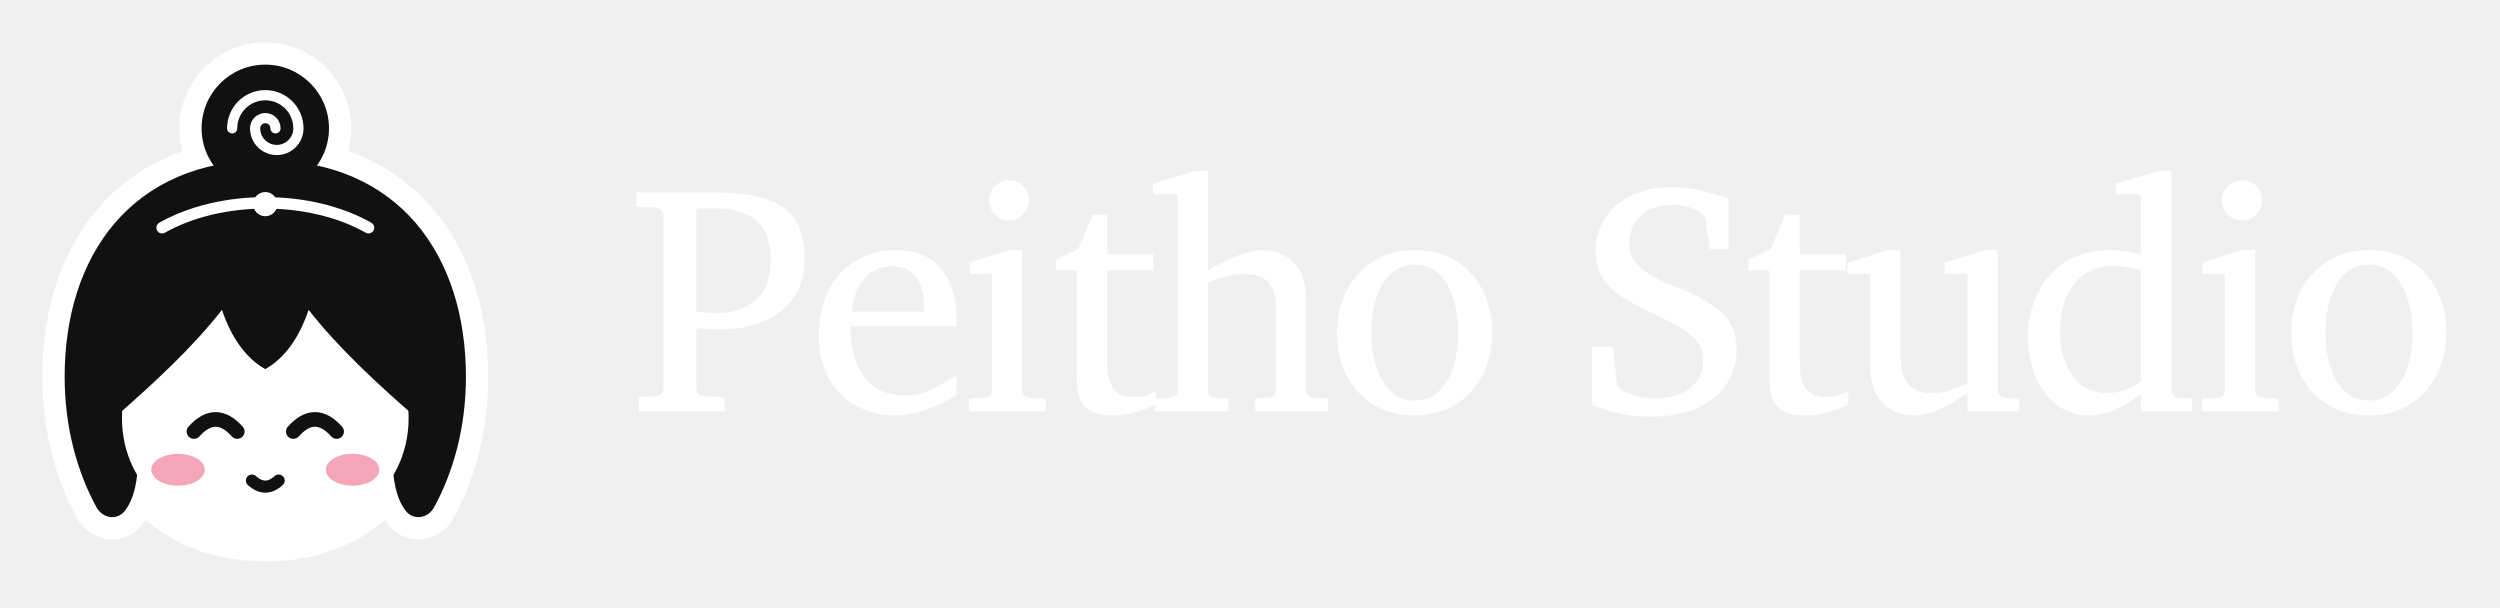
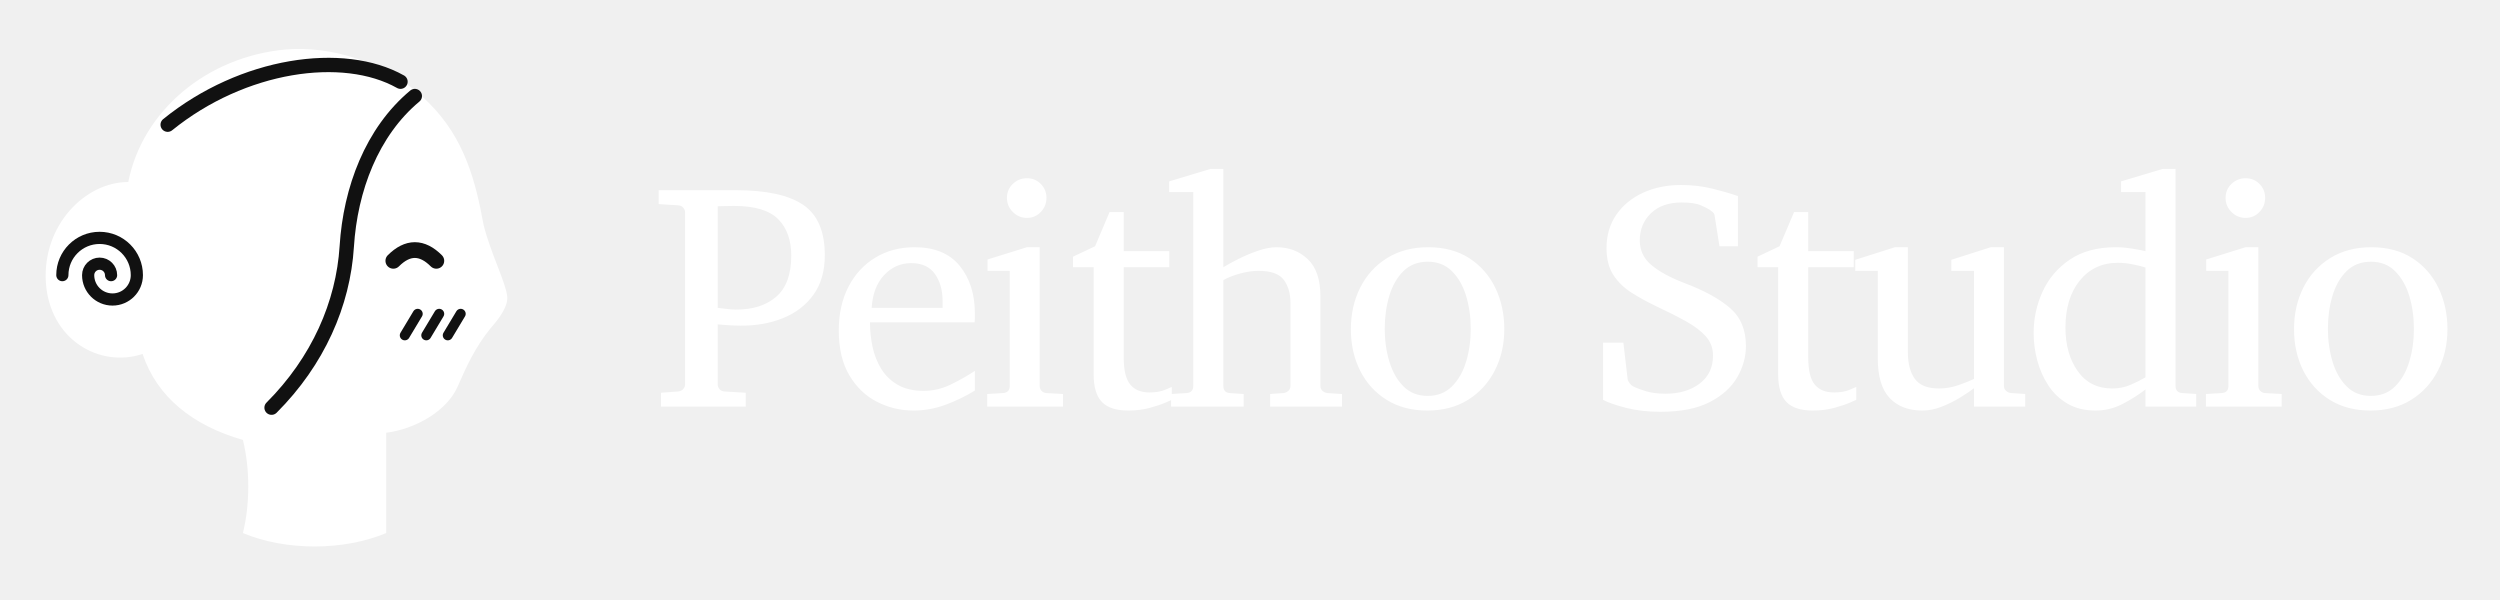
- <svg xmlns="http://www.w3.org/2000/svg" viewBox="0 0 766 186" width="766" height="186" role="img">
-   <g transform="translate(-16.30 6.14) scale(1.9517)">
-     <g fill="#ffffff" stroke="#ffffff" stroke-width="7" stroke-linejoin="round">
-       <circle cx="50" cy="17" r="10" />
-       <path d="M50 22C29 22 18.5 37 18.5 56C18.5 64 20.5 71 23.5 76.5C24.5 78.3 26.8 78.6 28 77C29.5 75 30 72 30 69L70 69C70 72 70.5 75 72 77C73.2 78.6 75.5 78.3 76.5 76.5C79.5 71 81.5 64 81.5 56C81.5 37 71 22 50 22Z" />
-       <path d="M50 42C35 42 27.5 52 27.5 62.5C27.5 73.5 37 81.5 50 81.5C63 81.5 72.5 73.5 72.5 62.5C72.5 52 65 42 50 42Z" />
+ <svg xmlns="http://www.w3.org/2000/svg" viewBox="0 0 775 186" width="775" height="186" role="img">
+   <g transform="translate(-13.54 -23.53) scale(2.2209)">
+     <path d="M60 85L60 71C64 70.5 68.5 68 70 64.5C71.3 61.5 72.5 59 74.5 56.5C76 54.8 77 53.3 76.9 52C76.7 50 74.6 46 73.6 42C72.5 36 71 30 66 25C60 19 52 17 46 17.5C35 18.5 26 26 24 36C18 36 12 42 12.5 50C13 58 20 62 26 60C28 66 33 70 40 72C41 76 41 81 40 85C46 87.5 54 87.5 60 85Z" fill="#ffffff" />
+     <g fill="none" stroke="#111111" stroke-width="2" stroke-linecap="round">
+       <path d="M64 24C58 29 55 37 54.5 45C54 53 50.5 61 44 67.5" />
+       <path d="M29.5 28C40 19.5 54 17.5 62 22" />
+       <path d="M61 47q3-3 6 0" stroke-width="2.2" />
+       <path d="M21.6 49a1.6 1.6 0 1 0-3.2 0a3.4 3.4 0 1 0 6.8 0a5.2 5.2 0 1 0-10.4 0" stroke-width="1.7" />
+       <path d="M62.6 57.4l1.8-3M65.6 57.4l1.8-3M68.6 57.4l1.8-3" stroke-width="1.4" />
    </g>
-     <circle cx="50" cy="17" r="10" fill="#111111" />
-     <path d="M50 22C29 22 18.5 37 18.5 56C18.5 64 20.5 71 23.5 76.5C24.5 78.3 26.8 78.6 28 77C29.5 75 30 72 30 69L70 69C70 72 70.5 75 72 77C73.2 78.6 75.5 78.3 76.5 76.5C79.5 71 81.5 64 81.5 56C81.5 37 71 22 50 22Z" fill="#111111" />
-     <path d="M50 42C35 42 27.5 52 27.5 62.5C27.5 73.5 37 81.5 50 81.5C63 81.5 72.5 73.5 72.5 62.5C72.5 52 65 42 50 42Z" fill="#ffffff" />
-     <path d="M26.8 62C26.8 46.5 37 35.5 50 35.5C63 35.5 73.2 46.5 73.2 62C67.5 57 61.5 51.5 56.8 45.5C55.3 50 52.9 53.2 50 54.8C47.1 53.2 44.7 50 43.2 45.5C38.5 51.5 32.5 57 26.8 62Z" fill="#111111" />
-     <path d="M51.6 17a1.6 1.6 0 1 0-3.2 0a3.4 3.4 0 1 0 6.8 0a5.2 5.2 0 1 0-10.4 0" fill="none" stroke="#ffffff" stroke-width="1.6" stroke-linecap="round" />
-     <path d="M33.8 32.6C43 27.4 57 27.4 66.2 32.6" fill="none" stroke="#ffffff" stroke-width="1.8" stroke-linecap="round" />
-     <circle cx="50" cy="28.9" r="1.9" fill="#ffffff" />
-     <path d="M38.8 64.6q3.4-3.8 6.8 0M54.4 64.6q3.4-3.8 6.8 0" fill="none" stroke="#111111" stroke-width="2.3" stroke-linecap="round" />
-     <path d="M32.1 70.6a4.2 2.5 0 1 0 8.4 0a4.2 2.5 0 1 0 -8.4 0ZM59.5 70.6a4.2 2.5 0 1 0 8.4 0a4.2 2.5 0 1 0 -8.4 0Z" fill="#F4A6B8" />
-     <path d="M47.9 72.3q2.1 1.9 4.2 0" fill="none" stroke="#111111" stroke-width="1.9" stroke-linecap="round" />
  </g>
-   <path transform="translate(192.57 126.05)" fill="#ffffff" d="M54.00-46.92L54.00-46.92Q54.00-39.55 50.49-34.69Q46.97-29.83 41.06-27.44Q35.16-25.05 27.88-25.10L27.88-25.10Q25.93-25.10 23.56-25.27Q21.19-25.44 20.80-25.49L20.80-25.49L20.80-6.88Q20.80-6.15 21.31-5.47Q21.83-4.79 22.90-4.69L22.90-4.69L29.49-4.30L29.49 0L3.22 0L3.22-4.30L8.50-4.69Q9.57-4.79 10.13-5.47Q10.69-6.15 10.69-6.88L10.69-6.88L10.69-60.21Q10.69-60.94 10.13-61.65Q9.57-62.35 8.50-62.40L8.50-62.40L2.49-62.79L2.49-67.09L26.42-67.09Q40.58-67.09 47.29-62.55Q54.00-58.01 54.00-46.92ZM43.60-46.78L43.60-46.78Q43.60-54.05 39.53-58.13Q35.45-62.21 25.88-62.21L25.88-62.21Q24.51-62.21 22.66-62.16Q20.80-62.11 20.80-62.11L20.80-62.11L20.80-30.62Q21.04-30.62 23.02-30.35Q25-30.08 26.42-30.08L26.42-30.08Q34.28-30.03 38.94-34.06Q43.60-38.09 43.60-46.78ZM100.52-11.08L100.52-4.98Q96.32-2.39 91.46-0.59Q86.60 1.22 81.52 1.22L81.52 1.22Q75.47 1.22 70.17-1.49Q64.87-4.20 61.60-9.72Q58.33-15.23 58.33-23.58L58.33-23.58Q58.33-31.40 61.36-37.21Q64.38-43.02 69.71-46.22Q75.03-49.41 81.81-49.41L81.81-49.41Q91.14-49.41 95.83-43.63Q100.52-37.84 100.52-28.91L100.52-28.91Q100.52-28.42 100.52-27.61Q100.52-26.81 100.42-26.12L100.42-26.12L68.00-26.12Q68.00-22.31 68.80-18.53Q69.61-14.75 71.51-11.67Q73.42-8.59 76.64-6.74Q79.86-4.88 84.70-4.88L84.70-4.88Q88.99-4.88 93.07-6.86Q97.15-8.84 100.52-11.08L100.52-11.08ZM68.53-30.62L90.51-30.62L90.51-32.81Q90.51-37.74 88.14-41.11Q85.77-44.48 80.79-44.48L80.79-44.48Q75.86-44.48 72.39-40.77Q68.92-37.06 68.53-30.62L68.53-30.62ZM122.71-64.70L122.71-64.70Q122.71-62.16 120.95-60.33Q119.20-58.50 116.66-58.50L116.66-58.50Q114.12-58.50 112.29-60.33Q110.46-62.16 110.46-64.70L110.46-64.70Q110.46-67.29 112.29-69.04Q114.12-70.80 116.66-70.80L116.66-70.80Q119.20-70.80 120.95-69.04Q122.71-67.29 122.71-64.70ZM127.84-3.91L127.84 0L104.35 0L104.35-3.91L109.23-4.20Q111.33-4.35 111.33-6.40L111.33-6.40L111.33-42.09L104.45-42.09L104.45-45.61L116.66-49.41L120.61-49.41L120.61-6.40Q120.61-5.47 121.22-4.86Q121.83-4.25 122.71-4.20L122.71-4.20L127.84-3.91ZM161.56-6.10L161.56-2.10Q161.56-2.10 159.68-1.27Q157.80-0.44 154.75 0.39Q151.69 1.22 148.08 1.22L148.08 1.22Q142.46 1.22 139.90-1.44Q137.34-4.10 137.34-10.01L137.34-10.01L137.34-43.21L130.94-43.21L130.94-46.48L137.78-49.71L142.27-60.30L146.66-60.30L146.66-48.19L160.78-48.19L160.78-43.21L146.66-43.21L146.66-15.28Q146.66-9.33 148.67-6.86Q150.67-4.39 154.67-4.39L154.67-4.39Q157.60-4.39 159.58-5.25Q161.56-6.10 161.56-6.10L161.56-6.10ZM214.32-3.91L214.32 0L192.05 0L192.05-3.91L196.15-4.20Q197.03-4.30 197.69-4.88Q198.35-5.47 198.35-6.40L198.35-6.40L198.35-32.18Q198.35-36.47 196.30-39.28Q194.25-42.09 188.44-42.09L188.44-42.09Q185.80-42.09 182.75-41.26Q179.70-40.43 177.55-39.21L177.55-39.21L177.55-6.40Q177.55-4.35 179.55-4.20L179.55-4.20L183.85-3.91L183.85 0L161.34 0L161.34-3.91L166.13-4.20Q168.22-4.35 168.22-6.40L168.22-6.40L168.22-66.50L160.75-66.50L160.75-69.82L173.55-73.68L177.55-73.68L177.55-43.21Q179.36-44.34 182.24-45.78Q185.12-47.22 188.29-48.32Q191.47-49.41 194.05-49.41L194.05-49.41Q199.82-49.41 203.72-45.70Q207.63-41.99 207.63-34.28L207.63-34.28L207.63-6.40Q207.63-5.47 208.29-4.88Q208.95-4.30 209.83-4.20L209.83-4.20L214.32-3.91ZM264.64-24.02L264.64-24.02Q264.64-16.94 261.71-11.21Q258.78-5.47 253.43-2.12Q248.09 1.22 240.76 1.22L240.76 1.22Q233.49 1.22 228.16-2.10Q222.84-5.42 219.96-11.13Q217.08-16.85 217.08-24.02L217.08-24.02Q217.08-31.15 219.99-36.91Q222.89-42.68 228.29-46.04Q233.68-49.41 241.05-49.41L241.05-49.41Q248.53-49.41 253.80-46.00Q259.07-42.58 261.86-36.82Q264.64-31.05 264.64-24.02ZM254.24-24.12L254.24-24.12Q254.24-29.59 252.80-34.33Q251.36-39.06 248.40-41.99Q245.45-44.92 240.96-44.92L240.96-44.92Q236.32-44.92 233.36-41.99Q230.41-39.06 228.99-34.33Q227.58-29.59 227.58-24.12L227.58-24.12Q227.58-18.70 229.02-13.94Q230.46-9.18 233.41-6.25Q236.37-3.32 240.86-3.32L240.86-3.32Q245.45-3.32 248.40-6.25Q251.36-9.18 252.80-13.92Q254.24-18.65 254.24-24.12ZM339.55-18.80L339.55-18.80Q339.55-13.77 336.84-9.08Q334.13-4.39 328.29-1.39Q322.46 1.61 313.03 1.61L313.03 1.61Q307.13 1.61 302.32 0.37Q297.51-0.88 295.26-2.10L295.26-2.10L295.26-19.82L301.56-19.82L302.88-8.50Q302.97-7.91 303.51-7.23Q304.05-6.54 304.54-6.30L304.54-6.30Q306.10-5.52 308.59-4.76Q311.08-4.00 314.64-4.00L314.64-4.00Q321.04-4.00 325.19-7.13Q329.34-10.25 329.34-15.82L329.34-15.82Q329.34-19.29 327.14-21.75Q324.95-24.22 321.02-26.42Q317.09-28.61 311.76-31.10L311.76-31.10Q307.66-33.06 304.15-35.28Q300.63-37.50 298.48-40.77Q296.33-44.04 296.33-49.12L296.33-49.12Q296.33-55.08 299.36-59.47Q302.39-63.87 307.61-66.28Q312.84-68.70 319.43-68.70L319.43-68.70Q324.65-68.70 329.22-67.55Q333.79-66.41 337.06-65.28L337.06-65.28L337.06-49.71L331.34-49.71L329.83-59.28Q329.78-59.81 329.29-60.25Q328.80-60.69 328.37-60.99L328.37-60.99Q327.58-61.52 325.58-62.40Q323.58-63.28 319.58-63.28L319.58-63.28Q313.57-63.28 310.10-59.94Q306.64-56.59 306.64-51.51L306.64-51.51Q306.64-46.92 310.23-43.90Q313.81-40.87 320.55-38.28L320.55-38.28Q329.63-34.86 334.59-30.59Q339.55-26.32 339.55-18.80ZM373.75-6.10L373.75-2.10Q373.75-2.10 371.87-1.27Q369.99-0.44 366.94 0.39Q363.89 1.22 360.28 1.22L360.28 1.22Q354.66 1.22 352.10-1.44Q349.54-4.10 349.54-10.01L349.54-10.01L349.54-43.21L343.14-43.21L343.14-46.48L349.97-49.71L354.47-60.30L358.86-60.30L358.86-48.19L372.97-48.19L372.97-43.21L358.86-43.21L358.86-15.28Q358.86-9.33 360.86-6.86Q362.87-4.39 366.87-4.39L366.87-4.39Q369.80-4.39 371.78-5.25Q373.75-6.10 373.75-6.10L373.75-6.10ZM426.13-3.91L426.13 0L410.26 0L410.26-5.71Q408.55-4.39 405.91-2.78Q403.27-1.17 400.25 0.02Q397.22 1.22 394.24 1.22L394.24 1.22Q387.79 1.22 384.11-2.66Q380.42-6.54 380.42-14.99L380.42-14.99L380.42-42.09L373.44-42.09L373.44-45.51L385.74-49.41L389.75-49.41L389.75-16.89Q389.75-11.57 391.92-8.59Q394.09-5.62 399.42-5.62L399.42-5.62Q402.49-5.62 405.47-6.67Q408.45-7.71 410.26-8.59L410.26-8.59L410.26-42.09L403.22-42.09L403.22-45.51L415.43-49.41L419.53-49.41L419.53-6.40Q419.53-5.47 420.19-4.88Q420.85-4.30 421.73-4.20L421.73-4.20L426.13-3.91ZM479.13-3.91L479.13 0L463.41 0L463.41-5.32Q459.99-2.69 456.13-0.73Q452.28 1.22 447.93 1.22L447.93 1.22Q442.90 1.22 439.26-0.90Q435.63-3.03 433.31-6.54Q430.99-10.06 429.86-14.31Q428.74-18.55 428.74-22.80L428.74-22.80Q428.74-29.59 431.52-35.67Q434.31-41.75 439.97-45.58Q445.63-49.41 454.23-49.41L454.23-49.41Q456.62-49.41 459.43-48.95Q462.24-48.49 463.41-48.19L463.41-48.19L463.41-66.50L455.84-66.50L455.84-69.82L468.73-73.68L472.73-73.68L472.73-6.40Q472.73-4.35 474.83-4.20L474.83-4.20L479.13-3.91ZM463.41-9.08L463.41-9.08L463.41-43.12Q462.14-43.55 459.62-44.07Q457.11-44.58 454.91-44.58L454.91-44.58Q447.49-44.58 443.05-39.09Q438.60-33.59 438.60-24.51L438.60-24.51Q438.60-16.36 442.41-10.99Q446.22-5.62 453.11-5.62L453.11-5.62Q456.13-5.62 458.79-6.76Q461.46-7.91 463.41-9.08ZM500.50-64.70L500.50-64.70Q500.50-62.16 498.74-60.33Q496.98-58.50 494.44-58.50L494.44-58.50Q491.90-58.50 490.07-60.33Q488.24-62.16 488.24-64.70L488.24-64.70Q488.24-67.29 490.07-69.04Q491.90-70.80 494.44-70.80L494.44-70.80Q496.98-70.80 498.74-69.04Q500.50-67.29 500.50-64.70ZM505.62-3.91L505.62 0L482.14 0L482.14-3.91L487.02-4.20Q489.12-4.35 489.12-6.40L489.12-6.40L489.12-42.09L482.23-42.09L482.23-45.61L494.44-49.41L498.40-49.41L498.40-6.40Q498.40-5.47 499.01-4.86Q499.62-4.25 500.50-4.20L500.50-4.20L505.62-3.91ZM557.02-24.02L557.02-24.02Q557.02-16.94 554.09-11.21Q551.16-5.47 545.81-2.12Q540.46 1.22 533.14 1.22L533.14 1.22Q525.87 1.22 520.54-2.10Q515.22-5.42 512.34-11.13Q509.46-16.85 509.46-24.02L509.46-24.02Q509.46-31.15 512.36-36.91Q515.27-42.68 520.67-46.04Q526.06-49.41 533.43-49.41L533.43-49.41Q540.90-49.41 546.18-46.00Q551.45-42.58 554.23-36.82Q557.02-31.05 557.02-24.02ZM546.62-24.12L546.62-24.12Q546.62-29.59 545.18-34.33Q543.74-39.06 540.78-41.99Q537.83-44.92 533.34-44.92L533.34-44.92Q528.70-44.92 525.74-41.99Q522.79-39.06 521.37-34.33Q519.96-29.59 519.96-24.12L519.96-24.12Q519.96-18.70 521.40-13.94Q522.84-9.18 525.79-6.25Q528.75-3.32 533.24-3.32L533.24-3.32Q537.83-3.32 540.78-6.25Q543.74-9.18 545.18-13.92Q546.62-18.65 546.62-24.12Z" />
+   <path transform="translate(201.69 126.05)" fill="#ffffff" d="M54.00-46.92L54.00-46.92Q54.00-39.55 50.49-34.69Q46.97-29.83 41.06-27.44Q35.16-25.05 27.88-25.10L27.88-25.10Q25.93-25.10 23.56-25.27Q21.19-25.44 20.80-25.49L20.80-25.49L20.80-6.88Q20.80-6.15 21.31-5.47Q21.83-4.79 22.90-4.69L22.90-4.69L29.49-4.30L29.49 0L3.22 0L3.22-4.30L8.50-4.69Q9.57-4.79 10.13-5.47Q10.69-6.15 10.69-6.88L10.69-6.88L10.69-60.21Q10.69-60.94 10.13-61.65Q9.57-62.35 8.50-62.40L8.50-62.40L2.49-62.79L2.49-67.09L26.42-67.09Q40.58-67.09 47.29-62.55Q54.00-58.01 54.00-46.92ZM43.60-46.78L43.60-46.78Q43.60-54.05 39.53-58.13Q35.45-62.21 25.88-62.21L25.88-62.21Q24.51-62.21 22.66-62.16Q20.80-62.11 20.80-62.11L20.80-62.11L20.80-30.62Q21.04-30.62 23.02-30.35Q25-30.08 26.42-30.08L26.42-30.08Q34.28-30.03 38.94-34.06Q43.60-38.09 43.60-46.78ZM100.52-11.08L100.52-4.98Q96.32-2.39 91.46-0.59Q86.60 1.22 81.52 1.22L81.52 1.22Q75.47 1.22 70.17-1.49Q64.87-4.20 61.60-9.72Q58.33-15.23 58.33-23.58L58.33-23.58Q58.33-31.40 61.36-37.21Q64.38-43.02 69.71-46.22Q75.03-49.41 81.81-49.41L81.81-49.41Q91.14-49.41 95.83-43.63Q100.52-37.84 100.52-28.91L100.52-28.91Q100.52-28.42 100.52-27.61Q100.52-26.81 100.42-26.12L100.42-26.12L68.00-26.12Q68.00-22.31 68.80-18.53Q69.61-14.75 71.51-11.67Q73.42-8.59 76.64-6.74Q79.86-4.88 84.70-4.88L84.70-4.88Q88.99-4.88 93.07-6.86Q97.15-8.84 100.52-11.08L100.52-11.08ZM68.53-30.62L90.51-30.62L90.51-32.81Q90.51-37.74 88.14-41.11Q85.77-44.48 80.79-44.48L80.79-44.48Q75.86-44.48 72.39-40.77Q68.92-37.06 68.53-30.62L68.53-30.62ZM122.71-64.70L122.71-64.70Q122.71-62.16 120.95-60.33Q119.20-58.50 116.66-58.50L116.66-58.50Q114.12-58.50 112.29-60.33Q110.46-62.16 110.46-64.70L110.46-64.70Q110.46-67.29 112.29-69.04Q114.12-70.80 116.66-70.80L116.66-70.80Q119.20-70.80 120.95-69.04Q122.71-67.29 122.71-64.70ZM127.84-3.91L127.84 0L104.35 0L104.35-3.91L109.23-4.20Q111.33-4.35 111.33-6.40L111.33-6.40L111.33-42.09L104.45-42.09L104.45-45.61L116.66-49.41L120.61-49.41L120.61-6.40Q120.61-5.47 121.22-4.86Q121.83-4.25 122.71-4.20L122.71-4.20L127.84-3.91ZM161.56-6.10L161.56-2.10Q161.56-2.10 159.68-1.27Q157.80-0.44 154.75 0.39Q151.69 1.22 148.08 1.22L148.08 1.22Q142.46 1.22 139.90-1.44Q137.34-4.10 137.34-10.01L137.34-10.01L137.34-43.21L130.94-43.21L130.94-46.48L137.78-49.71L142.27-60.30L146.66-60.30L146.66-48.19L160.78-48.19L160.78-43.21L146.66-43.21L146.66-15.28Q146.66-9.33 148.67-6.86Q150.67-4.39 154.67-4.39L154.67-4.39Q157.60-4.39 159.58-5.25Q161.56-6.10 161.56-6.10L161.56-6.10ZM214.32-3.91L214.32 0L192.05 0L192.05-3.91L196.15-4.20Q197.03-4.30 197.69-4.88Q198.35-5.47 198.35-6.40L198.35-6.40L198.35-32.18Q198.35-36.47 196.30-39.28Q194.25-42.09 188.44-42.09L188.44-42.09Q185.80-42.09 182.75-41.26Q179.70-40.43 177.55-39.21L177.55-39.21L177.55-6.40Q177.55-4.35 179.55-4.20L179.55-4.20L183.85-3.91L183.85 0L161.34 0L161.34-3.91L166.13-4.20Q168.22-4.35 168.22-6.40L168.22-6.40L168.22-66.50L160.75-66.50L160.75-69.82L173.55-73.68L177.55-73.68L177.55-43.21Q179.36-44.34 182.24-45.78Q185.12-47.22 188.29-48.32Q191.47-49.41 194.05-49.41L194.05-49.41Q199.82-49.41 203.72-45.70Q207.63-41.99 207.63-34.28L207.63-34.28L207.63-6.40Q207.63-5.47 208.29-4.88Q208.95-4.30 209.83-4.20L209.83-4.20L214.32-3.91ZM264.64-24.02L264.64-24.02Q264.64-16.94 261.71-11.21Q258.78-5.47 253.43-2.12Q248.09 1.22 240.76 1.22L240.76 1.22Q233.49 1.22 228.16-2.10Q222.84-5.42 219.96-11.13Q217.08-16.85 217.08-24.02L217.08-24.02Q217.08-31.15 219.99-36.91Q222.89-42.68 228.29-46.04Q233.68-49.41 241.05-49.41L241.05-49.41Q248.53-49.41 253.80-46.00Q259.07-42.58 261.86-36.82Q264.64-31.05 264.64-24.02ZM254.24-24.12L254.24-24.12Q254.24-29.59 252.80-34.33Q251.36-39.06 248.40-41.99Q245.45-44.92 240.96-44.92L240.96-44.92Q236.32-44.92 233.36-41.99Q230.41-39.06 228.99-34.33Q227.58-29.59 227.58-24.12L227.58-24.12Q227.58-18.70 229.02-13.94Q230.46-9.18 233.41-6.25Q236.37-3.32 240.86-3.32L240.86-3.32Q245.45-3.32 248.40-6.25Q251.36-9.18 252.80-13.92Q254.24-18.65 254.24-24.12ZM339.55-18.80L339.55-18.80Q339.55-13.77 336.84-9.08Q334.13-4.39 328.29-1.39Q322.46 1.61 313.03 1.61L313.03 1.61Q307.13 1.61 302.32 0.37Q297.51-0.88 295.26-2.10L295.26-2.10L295.26-19.82L301.56-19.82L302.88-8.50Q302.97-7.91 303.51-7.23Q304.05-6.54 304.54-6.30L304.54-6.30Q306.10-5.52 308.59-4.76Q311.08-4.00 314.64-4.00L314.64-4.00Q321.04-4.00 325.19-7.13Q329.34-10.25 329.34-15.82L329.34-15.82Q329.34-19.29 327.14-21.75Q324.95-24.22 321.02-26.42Q317.09-28.61 311.76-31.10L311.76-31.10Q307.66-33.06 304.15-35.28Q300.63-37.50 298.48-40.77Q296.33-44.04 296.33-49.12L296.33-49.12Q296.33-55.08 299.36-59.47Q302.39-63.87 307.61-66.28Q312.84-68.70 319.43-68.70L319.43-68.70Q324.65-68.70 329.22-67.55Q333.79-66.41 337.06-65.28L337.06-65.28L337.06-49.71L331.34-49.71L329.83-59.28Q329.78-59.81 329.29-60.25Q328.80-60.69 328.37-60.99L328.37-60.99Q327.58-61.52 325.58-62.40Q323.58-63.28 319.58-63.28L319.58-63.28Q313.57-63.28 310.10-59.94Q306.64-56.59 306.64-51.51L306.64-51.51Q306.64-46.92 310.23-43.90Q313.81-40.87 320.55-38.28L320.55-38.28Q329.63-34.86 334.59-30.59Q339.55-26.32 339.55-18.80ZM373.75-6.10L373.75-2.10Q373.75-2.10 371.87-1.27Q369.99-0.44 366.94 0.39Q363.89 1.22 360.28 1.22L360.28 1.22Q354.66 1.22 352.10-1.44Q349.54-4.10 349.54-10.01L349.54-10.01L349.54-43.21L343.14-43.21L343.14-46.48L349.97-49.71L354.47-60.30L358.86-60.30L358.86-48.19L372.97-48.19L372.97-43.21L358.86-43.21L358.86-15.28Q358.86-9.33 360.86-6.86Q362.87-4.39 366.87-4.39L366.87-4.39Q369.80-4.39 371.78-5.25Q373.75-6.10 373.75-6.10L373.75-6.10ZM426.13-3.91L426.13 0L410.26 0L410.26-5.71Q408.55-4.39 405.91-2.78Q403.27-1.17 400.25 0.02Q397.22 1.22 394.24 1.22L394.24 1.22Q387.79 1.22 384.11-2.66Q380.42-6.54 380.42-14.99L380.42-14.99L380.42-42.09L373.44-42.09L373.44-45.51L385.74-49.41L389.75-49.41L389.75-16.89Q389.75-11.57 391.92-8.59Q394.09-5.62 399.42-5.62L399.42-5.62Q402.49-5.62 405.47-6.67Q408.45-7.71 410.26-8.59L410.26-8.59L410.26-42.09L403.22-42.09L403.22-45.51L415.43-49.41L419.53-49.41L419.53-6.40Q419.53-5.47 420.19-4.88Q420.85-4.30 421.73-4.20L421.73-4.20L426.13-3.91ZM479.13-3.91L479.13 0L463.41 0L463.41-5.32Q459.99-2.69 456.13-0.73Q452.28 1.22 447.93 1.22L447.93 1.22Q442.90 1.22 439.26-0.90Q435.63-3.03 433.31-6.54Q430.99-10.06 429.86-14.31Q428.74-18.55 428.74-22.80L428.74-22.80Q428.74-29.59 431.52-35.67Q434.31-41.75 439.97-45.58Q445.63-49.41 454.23-49.41L454.23-49.41Q456.62-49.41 459.43-48.95Q462.24-48.49 463.41-48.19L463.41-48.19L463.41-66.50L455.84-66.50L455.84-69.82L468.73-73.68L472.73-73.68L472.73-6.40Q472.73-4.35 474.83-4.20L474.83-4.20L479.13-3.91ZM463.41-9.08L463.41-9.08L463.41-43.12Q462.14-43.55 459.62-44.07Q457.11-44.58 454.91-44.58L454.91-44.58Q447.49-44.58 443.05-39.09Q438.60-33.59 438.60-24.51L438.60-24.51Q438.60-16.36 442.41-10.99Q446.22-5.62 453.11-5.62L453.11-5.62Q456.13-5.62 458.79-6.76Q461.46-7.91 463.41-9.08ZM500.50-64.70L500.50-64.70Q500.50-62.16 498.74-60.33Q496.98-58.50 494.44-58.50L494.44-58.50Q491.90-58.50 490.07-60.33Q488.24-62.16 488.24-64.70L488.24-64.70Q488.24-67.29 490.07-69.04Q491.90-70.80 494.44-70.80L494.44-70.80Q496.98-70.80 498.74-69.04Q500.50-67.29 500.50-64.70ZM505.62-3.91L505.62 0L482.14 0L482.14-3.91L487.02-4.20Q489.12-4.35 489.12-6.40L489.12-6.40L489.12-42.09L482.23-42.09L482.23-45.61L494.44-49.41L498.40-49.41L498.40-6.40Q498.40-5.47 499.01-4.86Q499.62-4.25 500.50-4.20L500.50-4.20L505.62-3.91ZM557.02-24.02L557.02-24.02Q557.02-16.94 554.09-11.21Q551.16-5.47 545.81-2.12Q540.46 1.22 533.14 1.22L533.14 1.22Q525.87 1.22 520.54-2.10Q515.22-5.42 512.34-11.13Q509.46-16.85 509.46-24.02L509.46-24.02Q509.46-31.15 512.36-36.91Q515.27-42.68 520.67-46.04Q526.06-49.41 533.43-49.41L533.43-49.41Q540.90-49.41 546.18-46.00Q551.45-42.58 554.23-36.82Q557.02-31.05 557.02-24.02ZM546.62-24.12L546.62-24.12Q546.62-29.59 545.18-34.33Q543.74-39.06 540.78-41.99Q537.83-44.92 533.34-44.92L533.34-44.92Q528.70-44.92 525.74-41.99Q522.79-39.06 521.37-34.33Q519.96-29.59 519.96-24.12L519.96-24.12Q519.96-18.70 521.40-13.94Q522.84-9.18 525.79-6.25Q528.75-3.32 533.24-3.32L533.24-3.32Q537.83-3.32 540.78-6.25Q543.74-9.18 545.18-13.92Q546.62-18.65 546.62-24.12Z" />
</svg>
